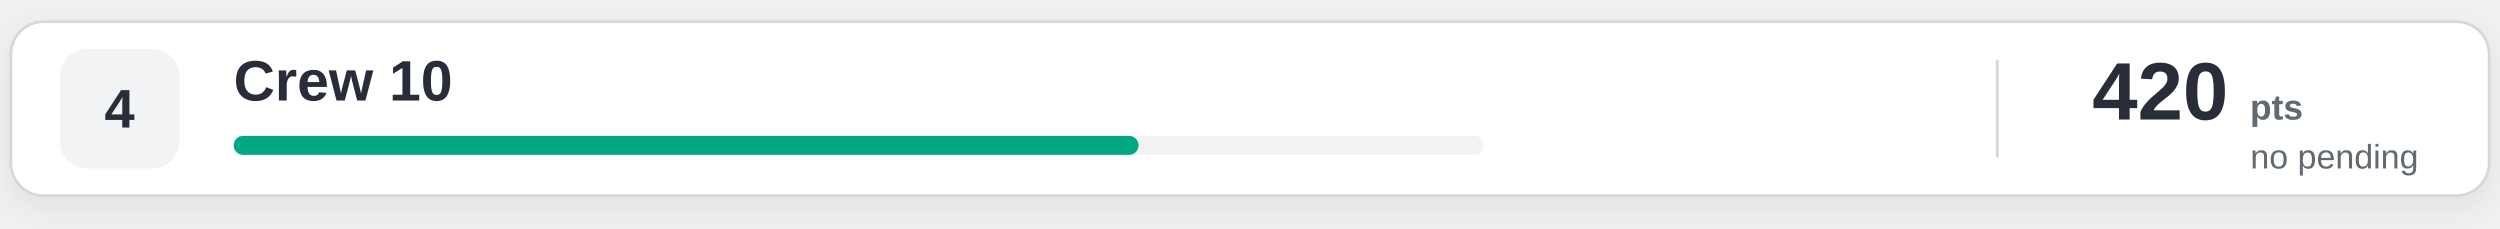
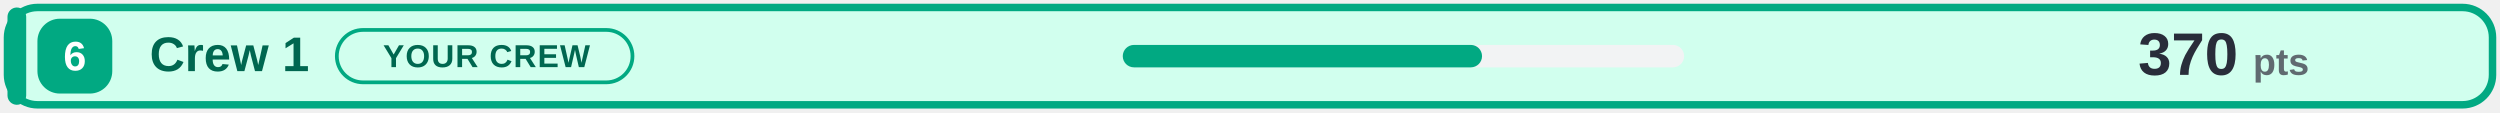
- <svg xmlns="http://www.w3.org/2000/svg" viewBox="0 0 920 84" width="920" height="84">
+ <svg xmlns="http://www.w3.org/2000/svg" viewBox="0 0 668 30" width="668" height="30">
  <defs>
    <filter id="blur" x="-20%" y="-20%" width="140%" height="140%">
      <feGaussianBlur stdDeviation="5" />
    </filter>
  </defs>
-   <style>.fu{animation:fu .55s cubic-bezier(.2,.7,.2,1) both}.fo{animation:fo .5s ease-out both}.pp{animation:pp .5s cubic-bezier(.2,.7,.2,1) both;transform-box:fill-box;transform-origin:center}.gx{animation:gx .65s cubic-bezier(.2,.7,.2,1) both;transform-box:fill-box;transform-origin:left center}.rw{animation:rw .5s cubic-bezier(.2,.7,.2,1) both}.ring{transform-box:fill-box;transform-origin:center;animation:ring 2.8s ease-out infinite}.brz{animation:brz 2.6s ease-in-out infinite}@keyframes fu{from{opacity:0;transform:translateY(12px)}to{opacity:1;transform:none}}@keyframes fo{from{opacity:0}to{opacity:1}}@keyframes pp{from{opacity:0;transform:scale(.5)}to{opacity:1;transform:scale(1)}}@keyframes gx{from{transform:scaleX(0)}to{transform:scaleX(1)}}@keyframes rw{from{opacity:0;transform:translateX(-18px)}to{opacity:1;transform:none}}@keyframes ring{0%{opacity:.45;transform:scale(.75)}70%{opacity:0;transform:scale(2)}100%{opacity:0;transform:scale(2)}}@keyframes brz{0%,100%{opacity:.9}50%{opacity:.45}}@media(prefers-reduced-motion:reduce){.fu,.fo,.pp,.gx,.rw,.ring,.brz{animation:none}}</style>
-   <g class="rw" style="animation-delay:0.00s">
-     <rect x="4" y="12" width="912" height="64" rx="12" fill="#000000" opacity="0.07" filter="url(#blur)" />
-     <rect x="4" y="8" width="912" height="64" rx="12" fill="#ffffff" stroke="#d4d8db" />
-     <rect x="22" y="18" width="44" height="44" rx="10" fill="#f2f3f4" />
-     <text x="44" y="40" font-family="Liberation Sans, Arial, Helvetica, sans-serif" font-size="20" font-weight="700" fill="#292d3a" text-anchor="middle" dominant-baseline="central">4</text>
-     <text x="86" y="37" font-family="Liberation Sans, Arial, Helvetica, sans-serif" font-size="21" font-weight="700" fill="#292d3a">Crew 10</text>
-     <rect x="86" y="50" width="460" height="7" rx="3.5" fill="#f2f3f4" />
-     <rect x="86" y="50" width="333" height="7" rx="3.5" fill="#01a982" class="gx" style="animation-delay:0.25s" />
-     <line x1="735" y1="22" x2="735" y2="58" stroke="#d4d8db" />
-     <text x="820" y="44" font-family="Liberation Sans, Arial, Helvetica, sans-serif" font-size="30" font-weight="700" fill="#292d3a" text-anchor="end">420</text>
-     <text x="828" y="44" font-family="Liberation Sans, Arial, Helvetica, sans-serif" font-size="13" font-weight="600" fill="#606a70">pts</text>
-     <text x="890" y="62" font-family="Liberation Sans, Arial, Helvetica, sans-serif" font-size="12.5" fill="#606a70" text-anchor="end">no pending</text>
+   <style>.fu{animation:fu .55s cubic-bezier(.2,.7,.2,1) both}.fo{animation:fo .5s ease-out both}.pp{animation:pp .5s cubic-bezier(.2,.7,.2,1) both;transform-box:fill-box;transform-origin:center}.gx{animation:gx .65s cubic-bezier(.2,.7,.2,1) both;transform-box:fill-box;transform-origin:left center}.rw{animation:rw .5s cubic-bezier(.2,.7,.2,1) both}.ring{transform-box:fill-box;transform-origin:center;animation:ring 2.8s ease-out infinite}.brz{animation:brz 2.6s ease-in-out infinite}@keyframes fu{from{opacity:0;transform:translateY(12px)}to{opacity:1;transform:none}}@keyframes fo{from{opacity:0}to{opacity:1}}@keyframes pp{from{opacity:0;transform:scale(.5)}to{opacity:1;transform:scale(1)}}@keyframes gx{from{transform:scaleX(0)}to{transform:scaleX(1)}}@keyframes rw{from{opacity:0;transform:translateX(-18px)}to{opacity:1;transform:none}}@keyframes ring{0%{opacity:.45;transform:scale(.75)}70%{opacity:0;transform:scale(2)}100%{opacity:0;transform:scale(2)}}@keyframes brz{0%,100%{opacity:.9}50%{opacity:.45}}@media(prefers-reduced-motion:reduce){.fu,.fo,.pp,.gx,.rw,.ring,.brz,.scrl{animation:none}}</style>
+   <g class="rw" style="animation-delay:0.16s">
+     <rect x="2" y="2" width="664" height="26" rx="8" fill="#d1ffee" stroke="#01a982" stroke-width="2" />
+     <rect x="2" y="2" width="5" height="26" rx="2.5" fill="#01a982" />
+     <rect x="10" y="5" width="20" height="20" rx="6" fill="#01a982" />
+     <text x="20" y="15" font-family="Liberation Sans, Arial, Helvetica, sans-serif" font-size="11" font-weight="700" fill="#ffffff" text-anchor="middle" dominant-baseline="central">6</text>
+     <text x="40" y="19" font-family="Liberation Sans, Arial, Helvetica, sans-serif" font-size="13" font-weight="700" fill="#006750">Crew 1</text>
+     <rect x="90" y="8" width="79" height="14" rx="7" fill="#d1ffee" stroke="#01a982" />
+     <text x="130" y="15" font-family="Liberation Sans, Arial, Helvetica, sans-serif" font-size="8.5" font-weight="700" letter-spacing=".3" fill="#006750" text-anchor="middle" dominant-baseline="central">YOUR CREW</text>
+     <rect x="300" y="12" width="150" height="6" rx="3" fill="#f2f3f4" />
+     <rect x="300" y="12" width="96" height="6" rx="3" fill="#01a982" class="gx" style="animation-delay:0.41s" />
+     <text x="598" y="20" font-family="Liberation Sans, Arial, Helvetica, sans-serif" font-size="16" font-weight="700" fill="#292d3a" text-anchor="end">370</text>
+     <text x="602" y="20" font-family="Liberation Sans, Arial, Helvetica, sans-serif" font-size="10" font-weight="600" fill="#606a70">pts</text>
  </g>
</svg>
